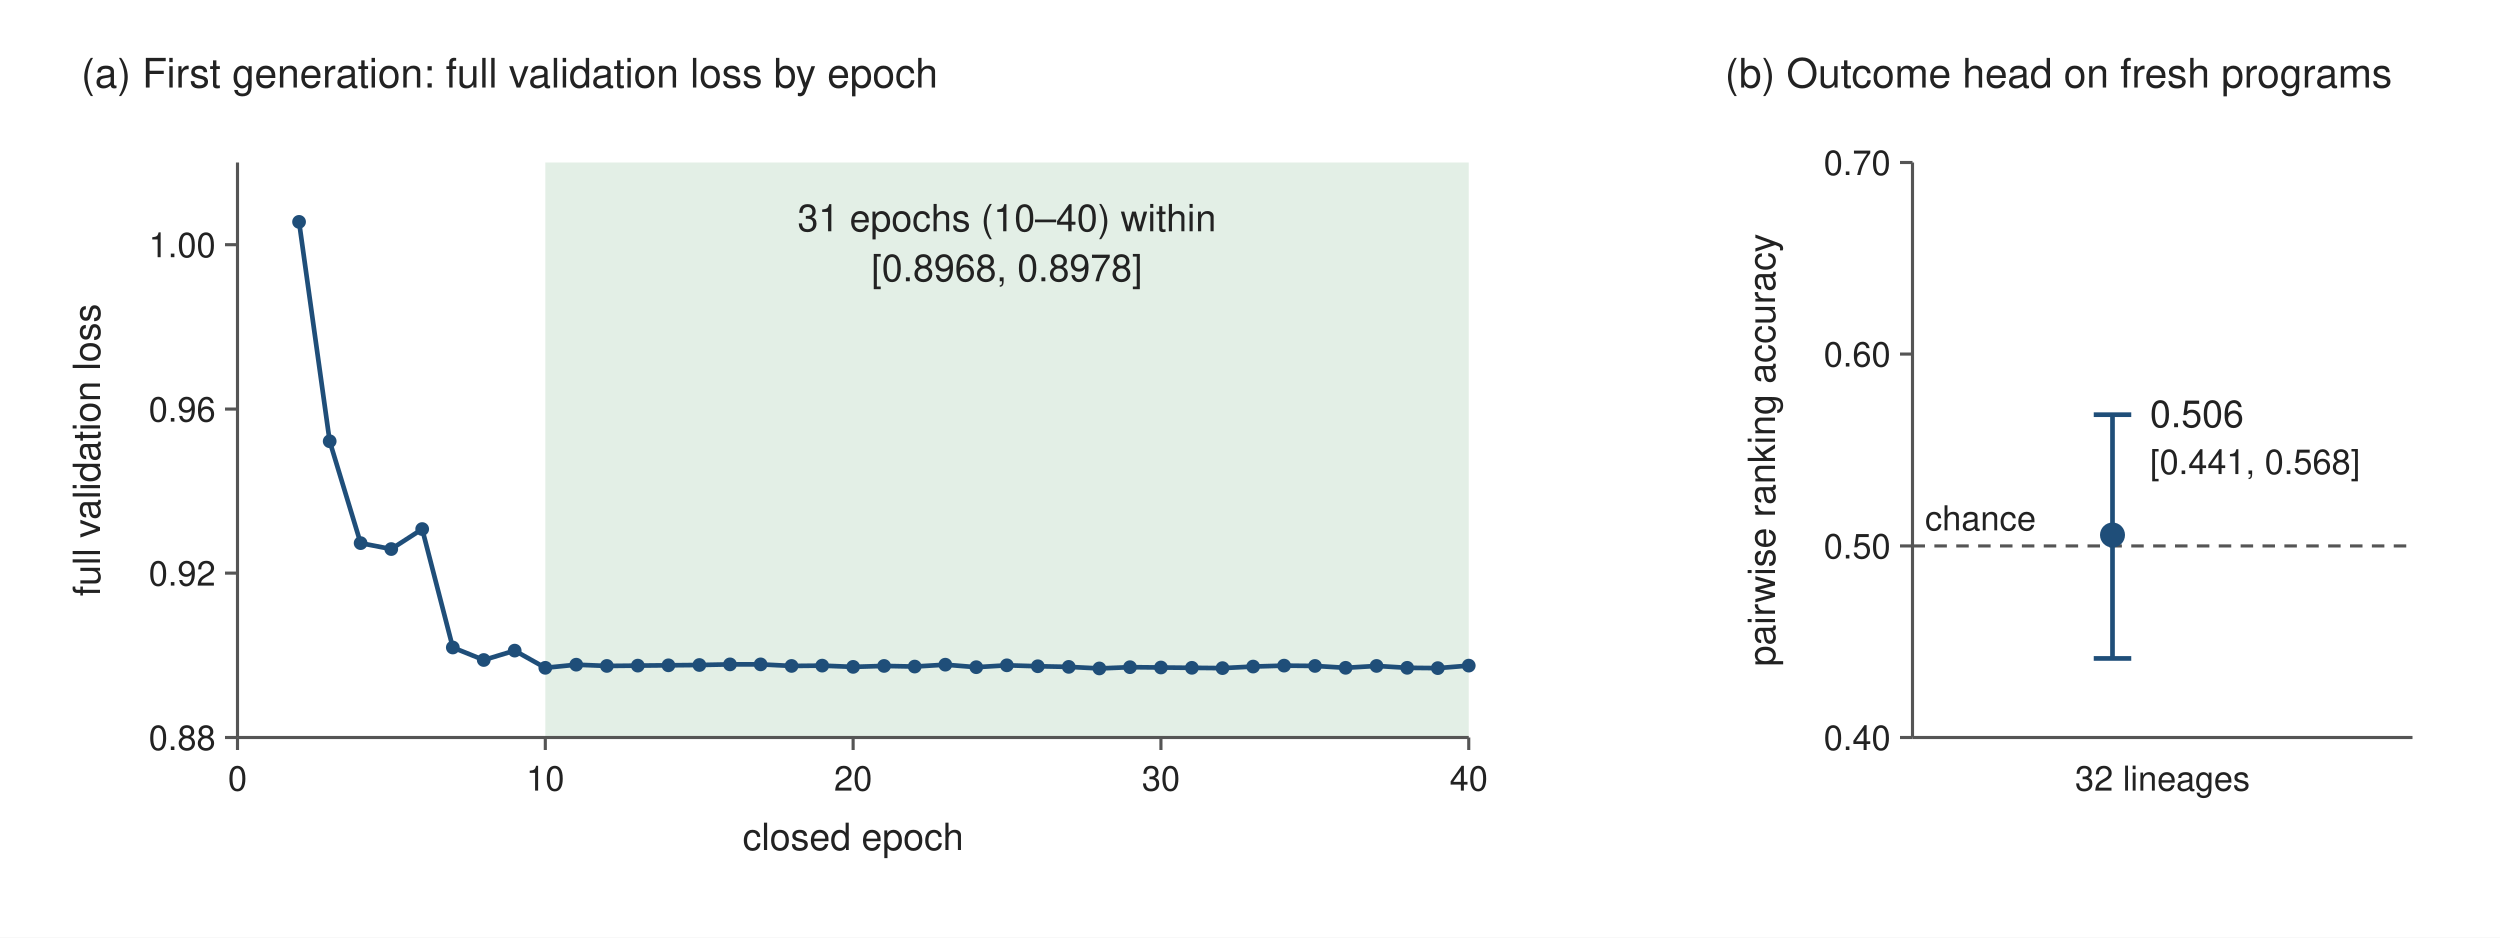
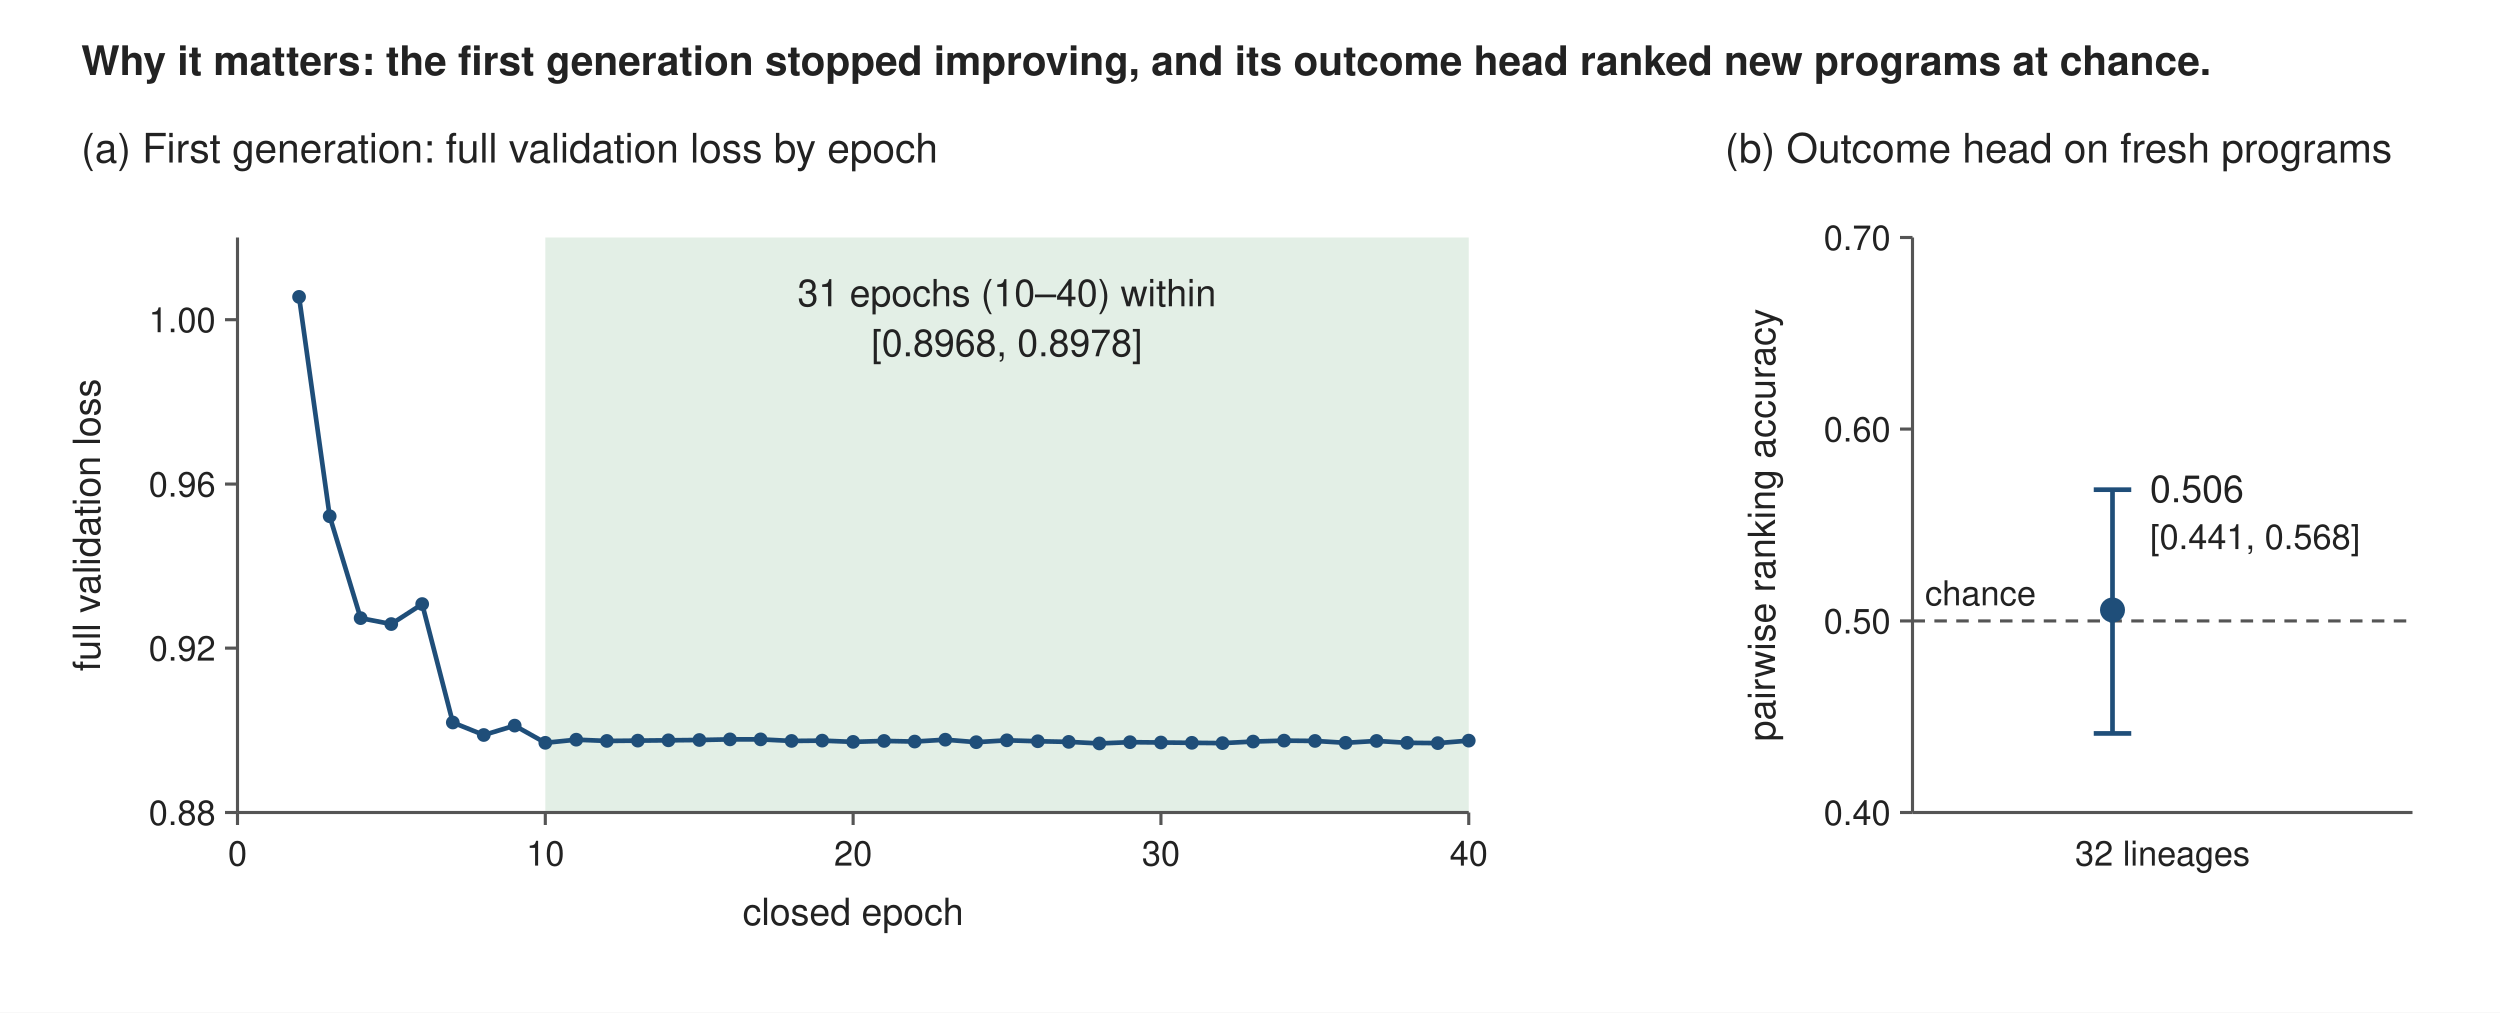
- <svg xmlns="http://www.w3.org/2000/svg" width="800" height="300" viewBox="0 0 800 300" font-family="Helvetica, Arial, sans-serif">
-   <rect x="0" y="0" width="800" height="300" fill="white" />
-   <text x="26.0" y="28.0" text-anchor="start" font-size="13" fill="#222222">(a) First generation: full validation loss by epoch</text>
-   <rect x="174.5" y="52.0" width="295.5" height="184.0" fill="#e3efe6" />
-   <text x="322.2" y="74.0" text-anchor="middle" font-size="12" fill="#222222">31 epochs (10–40) within</text>
-   <text x="322.2" y="90.0" text-anchor="middle" font-size="12" fill="#222222">[0.8968, 0.8978]</text>
-   <line x1="76.0" y1="52.0" x2="76.0" y2="236.0" stroke="#555555" stroke-width="1" />
-   <line x1="76.0" y1="236.0" x2="470.0" y2="236.0" stroke="#555555" stroke-width="1" />
-   <line x1="72.0" y1="236.0" x2="76.0" y2="236.0" stroke="#555555" stroke-width="1" />
-   <text x="69.0" y="240.0" text-anchor="end" font-size="11" fill="#222222">0.88</text>
-   <line x1="72.0" y1="183.4" x2="76.0" y2="183.4" stroke="#555555" stroke-width="1" />
-   <text x="69.0" y="187.4" text-anchor="end" font-size="11" fill="#222222">0.92</text>
-   <line x1="72.0" y1="130.9" x2="76.0" y2="130.9" stroke="#555555" stroke-width="1" />
-   <text x="69.0" y="134.9" text-anchor="end" font-size="11" fill="#222222">0.96</text>
-   <line x1="72.0" y1="78.3" x2="76.0" y2="78.3" stroke="#555555" stroke-width="1" />
-   <text x="69.0" y="82.3" text-anchor="end" font-size="11" fill="#222222">1.00</text>
-   <text x="32.0" y="144.0" text-anchor="middle" font-size="12" fill="#222222" transform="rotate(-90 32.0 144.0)">full validation loss</text>
-   <line x1="76.0" y1="236.0" x2="76.0" y2="240.0" stroke="#555555" stroke-width="1" />
-   <text x="76.0" y="253.0" text-anchor="middle" font-size="11" fill="#222222">0</text>
-   <line x1="174.5" y1="236.0" x2="174.5" y2="240.0" stroke="#555555" stroke-width="1" />
-   <text x="174.5" y="253.0" text-anchor="middle" font-size="11" fill="#222222">10</text>
-   <line x1="273.0" y1="236.0" x2="273.0" y2="240.0" stroke="#555555" stroke-width="1" />
-   <text x="273.0" y="253.0" text-anchor="middle" font-size="11" fill="#222222">20</text>
-   <line x1="371.5" y1="236.0" x2="371.5" y2="240.0" stroke="#555555" stroke-width="1" />
-   <text x="371.5" y="253.0" text-anchor="middle" font-size="11" fill="#222222">30</text>
-   <line x1="470.0" y1="236.0" x2="470.0" y2="240.0" stroke="#555555" stroke-width="1" />
-   <text x="470.0" y="253.0" text-anchor="middle" font-size="11" fill="#222222">40</text>
-   <text x="273.0" y="272.0" text-anchor="middle" font-size="12" fill="#222222">closed epoch</text>
-   <polyline points="95.7,71.0 105.5,141.2 115.4,173.8 125.2,175.7 135.1,169.3 144.9,207.2 154.8,211.2 164.7,208.2 174.5,213.7 184.4,212.7 194.2,213.1 204.1,213.0 213.9,212.9 223.8,212.8 233.6,212.6 243.4,212.6 253.3,213.1 263.1,213.0 273.0,213.4 282.9,213.1 292.7,213.3 302.5,212.7 312.4,213.5 322.2,212.9 332.1,213.2 342.0,213.4 351.8,213.9 361.6,213.5 371.5,213.6 381.4,213.7 391.2,213.8 401.0,213.3 410.9,213.0 420.8,213.1 430.6,213.7 440.5,213.1 450.3,213.7 460.1,213.8 470.0,213.0" fill="none" stroke="#1f4e79" stroke-width="1.5" />
-   <circle cx="95.7" cy="71.0" r="2.2" fill="#1f4e79" />
-   <circle cx="105.5" cy="141.2" r="2.2" fill="#1f4e79" />
-   <circle cx="115.4" cy="173.8" r="2.2" fill="#1f4e79" />
-   <circle cx="125.2" cy="175.7" r="2.2" fill="#1f4e79" />
-   <circle cx="135.1" cy="169.3" r="2.2" fill="#1f4e79" />
-   <circle cx="144.9" cy="207.2" r="2.2" fill="#1f4e79" />
-   <circle cx="154.8" cy="211.2" r="2.2" fill="#1f4e79" />
-   <circle cx="164.7" cy="208.2" r="2.2" fill="#1f4e79" />
-   <circle cx="174.5" cy="213.7" r="2.2" fill="#1f4e79" />
-   <circle cx="184.4" cy="212.7" r="2.2" fill="#1f4e79" />
-   <circle cx="194.2" cy="213.1" r="2.2" fill="#1f4e79" />
-   <circle cx="204.1" cy="213.0" r="2.2" fill="#1f4e79" />
-   <circle cx="213.9" cy="212.9" r="2.2" fill="#1f4e79" />
-   <circle cx="223.8" cy="212.8" r="2.2" fill="#1f4e79" />
-   <circle cx="233.6" cy="212.6" r="2.2" fill="#1f4e79" />
-   <circle cx="243.4" cy="212.6" r="2.2" fill="#1f4e79" />
-   <circle cx="253.3" cy="213.1" r="2.2" fill="#1f4e79" />
-   <circle cx="263.1" cy="213.0" r="2.2" fill="#1f4e79" />
-   <circle cx="273.0" cy="213.4" r="2.2" fill="#1f4e79" />
-   <circle cx="282.9" cy="213.1" r="2.2" fill="#1f4e79" />
-   <circle cx="292.7" cy="213.3" r="2.2" fill="#1f4e79" />
-   <circle cx="302.5" cy="212.7" r="2.2" fill="#1f4e79" />
-   <circle cx="312.4" cy="213.5" r="2.2" fill="#1f4e79" />
-   <circle cx="322.2" cy="212.9" r="2.2" fill="#1f4e79" />
-   <circle cx="332.1" cy="213.2" r="2.2" fill="#1f4e79" />
-   <circle cx="342.0" cy="213.4" r="2.2" fill="#1f4e79" />
-   <circle cx="351.8" cy="213.9" r="2.2" fill="#1f4e79" />
-   <circle cx="361.6" cy="213.5" r="2.2" fill="#1f4e79" />
-   <circle cx="371.5" cy="213.6" r="2.2" fill="#1f4e79" />
-   <circle cx="381.4" cy="213.7" r="2.2" fill="#1f4e79" />
-   <circle cx="391.2" cy="213.8" r="2.2" fill="#1f4e79" />
-   <circle cx="401.0" cy="213.3" r="2.2" fill="#1f4e79" />
-   <circle cx="410.9" cy="213.0" r="2.2" fill="#1f4e79" />
-   <circle cx="420.8" cy="213.1" r="2.2" fill="#1f4e79" />
-   <circle cx="430.6" cy="213.7" r="2.2" fill="#1f4e79" />
-   <circle cx="440.5" cy="213.1" r="2.2" fill="#1f4e79" />
-   <circle cx="450.3" cy="213.7" r="2.2" fill="#1f4e79" />
-   <circle cx="460.1" cy="213.8" r="2.2" fill="#1f4e79" />
-   <circle cx="470.0" cy="213.0" r="2.2" fill="#1f4e79" />
-   <text x="552.0" y="28.0" text-anchor="start" font-size="13" fill="#222222">(b) Outcome head on fresh programs</text>
-   <line x1="612.0" y1="52.0" x2="612.0" y2="236.0" stroke="#555555" stroke-width="1" />
-   <line x1="612.0" y1="236.0" x2="772.0" y2="236.0" stroke="#555555" stroke-width="1" />
-   <line x1="608.0" y1="236.0" x2="612.0" y2="236.0" stroke="#555555" stroke-width="1" />
-   <text x="605.0" y="240.0" text-anchor="end" font-size="11" fill="#222222">0.40</text>
-   <line x1="608.0" y1="174.7" x2="612.0" y2="174.7" stroke="#555555" stroke-width="1" />
-   <text x="605.0" y="178.7" text-anchor="end" font-size="11" fill="#222222">0.50</text>
-   <line x1="608.0" y1="113.3" x2="612.0" y2="113.3" stroke="#555555" stroke-width="1" />
-   <text x="605.0" y="117.3" text-anchor="end" font-size="11" fill="#222222">0.60</text>
-   <line x1="608.0" y1="52.0" x2="612.0" y2="52.0" stroke="#555555" stroke-width="1" />
-   <text x="605.0" y="56.0" text-anchor="end" font-size="11" fill="#222222">0.70</text>
-   <text x="568.0" y="144.0" text-anchor="middle" font-size="12" fill="#222222" transform="rotate(-90 568.0 144.0)">pairwise ranking accuracy</text>
-   <line x1="612.0" y1="174.7" x2="772.0" y2="174.7" stroke="#555555" stroke-width="1" stroke-dasharray="4 3" />
-   <text x="616.0" y="169.7" text-anchor="start" font-size="11" fill="#222222">chance</text>
-   <line x1="676.0" y1="210.7" x2="676.0" y2="132.7" stroke="#1f4e79" stroke-width="1.5" />
-   <line x1="670.0" y1="210.7" x2="682.0" y2="210.7" stroke="#1f4e79" stroke-width="1.5" />
-   <line x1="670.0" y1="132.7" x2="682.0" y2="132.7" stroke="#1f4e79" stroke-width="1.5" />
-   <circle cx="676.0" cy="171.2" r="4" fill="#1f4e79" />
-   <text x="688.0" y="136.7" text-anchor="start" font-size="12" fill="#222222">0.506</text>
-   <text x="688.0" y="151.7" text-anchor="start" font-size="11" fill="#222222">[0.441, 0.568]</text>
-   <text x="692.0" y="253.0" text-anchor="middle" font-size="11" fill="#222222">32 lineages</text>
+ <svg xmlns="http://www.w3.org/2000/svg" width="800" height="324" viewBox="0 0 800 324" font-family="Helvetica, Arial, sans-serif">
+   <rect x="0" y="0" width="800" height="324" fill="white" />
+   <text x="26.0" y="24.0" text-anchor="start" font-size="13" font-weight="bold" fill="#222222">Why it matters: the first generation stopped improving, and its outcome head ranked new programs at chance.</text>
+   <text x="26.0" y="52.0" text-anchor="start" font-size="13" fill="#222222">(a) First generation: full validation loss by epoch</text>
+   <rect x="174.5" y="76.0" width="295.5" height="184.0" fill="#e3efe6" />
+   <text x="322.2" y="98.0" text-anchor="middle" font-size="12" fill="#222222">31 epochs (10–40) within</text>
+   <text x="322.2" y="114.0" text-anchor="middle" font-size="12" fill="#222222">[0.8968, 0.8978]</text>
+   <line x1="76.0" y1="76.0" x2="76.0" y2="260.0" stroke="#555555" stroke-width="1" />
+   <line x1="76.0" y1="260.0" x2="470.0" y2="260.0" stroke="#555555" stroke-width="1" />
+   <line x1="72.0" y1="260.0" x2="76.0" y2="260.0" stroke="#555555" stroke-width="1" />
+   <text x="69.0" y="264.0" text-anchor="end" font-size="11" fill="#222222">0.88</text>
+   <line x1="72.0" y1="207.4" x2="76.0" y2="207.4" stroke="#555555" stroke-width="1" />
+   <text x="69.0" y="211.4" text-anchor="end" font-size="11" fill="#222222">0.92</text>
+   <line x1="72.0" y1="154.9" x2="76.0" y2="154.9" stroke="#555555" stroke-width="1" />
+   <text x="69.0" y="158.9" text-anchor="end" font-size="11" fill="#222222">0.96</text>
+   <line x1="72.0" y1="102.3" x2="76.0" y2="102.3" stroke="#555555" stroke-width="1" />
+   <text x="69.0" y="106.3" text-anchor="end" font-size="11" fill="#222222">1.00</text>
+   <text x="32.0" y="168.0" text-anchor="middle" font-size="12" fill="#222222" transform="rotate(-90 32.0 168.0)">full validation loss</text>
+   <line x1="76.0" y1="260.0" x2="76.0" y2="264.0" stroke="#555555" stroke-width="1" />
+   <text x="76.0" y="277.0" text-anchor="middle" font-size="11" fill="#222222">0</text>
+   <line x1="174.5" y1="260.0" x2="174.5" y2="264.0" stroke="#555555" stroke-width="1" />
+   <text x="174.5" y="277.0" text-anchor="middle" font-size="11" fill="#222222">10</text>
+   <line x1="273.0" y1="260.0" x2="273.0" y2="264.0" stroke="#555555" stroke-width="1" />
+   <text x="273.0" y="277.0" text-anchor="middle" font-size="11" fill="#222222">20</text>
+   <line x1="371.5" y1="260.0" x2="371.5" y2="264.0" stroke="#555555" stroke-width="1" />
+   <text x="371.5" y="277.0" text-anchor="middle" font-size="11" fill="#222222">30</text>
+   <line x1="470.0" y1="260.0" x2="470.0" y2="264.0" stroke="#555555" stroke-width="1" />
+   <text x="470.0" y="277.0" text-anchor="middle" font-size="11" fill="#222222">40</text>
+   <text x="273.0" y="296.0" text-anchor="middle" font-size="12" fill="#222222">closed epoch</text>
+   <polyline points="95.7,95.0 105.5,165.2 115.4,197.8 125.2,199.7 135.1,193.3 144.9,231.2 154.8,235.2 164.7,232.2 174.5,237.7 184.4,236.7 194.2,237.1 204.1,237.0 213.9,236.9 223.8,236.8 233.6,236.6 243.4,236.6 253.3,237.1 263.1,237.0 273.0,237.4 282.9,237.1 292.7,237.3 302.5,236.7 312.4,237.5 322.2,236.9 332.1,237.2 342.0,237.4 351.8,237.9 361.6,237.5 371.5,237.6 381.4,237.7 391.2,237.8 401.0,237.3 410.9,237.0 420.8,237.1 430.6,237.7 440.5,237.1 450.3,237.7 460.1,237.8 470.0,237.0" fill="none" stroke="#1f4e79" stroke-width="1.5" />
+   <circle cx="95.7" cy="95.0" r="2.2" fill="#1f4e79" />
+   <circle cx="105.5" cy="165.2" r="2.2" fill="#1f4e79" />
+   <circle cx="115.4" cy="197.8" r="2.2" fill="#1f4e79" />
+   <circle cx="125.2" cy="199.7" r="2.2" fill="#1f4e79" />
+   <circle cx="135.1" cy="193.3" r="2.2" fill="#1f4e79" />
+   <circle cx="144.9" cy="231.2" r="2.2" fill="#1f4e79" />
+   <circle cx="154.8" cy="235.2" r="2.2" fill="#1f4e79" />
+   <circle cx="164.7" cy="232.2" r="2.2" fill="#1f4e79" />
+   <circle cx="174.5" cy="237.7" r="2.2" fill="#1f4e79" />
+   <circle cx="184.4" cy="236.7" r="2.2" fill="#1f4e79" />
+   <circle cx="194.2" cy="237.1" r="2.2" fill="#1f4e79" />
+   <circle cx="204.1" cy="237.0" r="2.2" fill="#1f4e79" />
+   <circle cx="213.9" cy="236.9" r="2.2" fill="#1f4e79" />
+   <circle cx="223.8" cy="236.8" r="2.2" fill="#1f4e79" />
+   <circle cx="233.6" cy="236.6" r="2.2" fill="#1f4e79" />
+   <circle cx="243.4" cy="236.6" r="2.2" fill="#1f4e79" />
+   <circle cx="253.3" cy="237.1" r="2.2" fill="#1f4e79" />
+   <circle cx="263.1" cy="237.0" r="2.2" fill="#1f4e79" />
+   <circle cx="273.0" cy="237.4" r="2.2" fill="#1f4e79" />
+   <circle cx="282.9" cy="237.1" r="2.2" fill="#1f4e79" />
+   <circle cx="292.7" cy="237.3" r="2.2" fill="#1f4e79" />
+   <circle cx="302.5" cy="236.7" r="2.2" fill="#1f4e79" />
+   <circle cx="312.4" cy="237.5" r="2.2" fill="#1f4e79" />
+   <circle cx="322.2" cy="236.9" r="2.2" fill="#1f4e79" />
+   <circle cx="332.1" cy="237.2" r="2.2" fill="#1f4e79" />
+   <circle cx="342.0" cy="237.4" r="2.2" fill="#1f4e79" />
+   <circle cx="351.8" cy="237.9" r="2.2" fill="#1f4e79" />
+   <circle cx="361.6" cy="237.5" r="2.2" fill="#1f4e79" />
+   <circle cx="371.5" cy="237.6" r="2.2" fill="#1f4e79" />
+   <circle cx="381.4" cy="237.7" r="2.2" fill="#1f4e79" />
+   <circle cx="391.2" cy="237.8" r="2.2" fill="#1f4e79" />
+   <circle cx="401.0" cy="237.3" r="2.2" fill="#1f4e79" />
+   <circle cx="410.9" cy="237.0" r="2.2" fill="#1f4e79" />
+   <circle cx="420.8" cy="237.1" r="2.2" fill="#1f4e79" />
+   <circle cx="430.6" cy="237.7" r="2.2" fill="#1f4e79" />
+   <circle cx="440.5" cy="237.1" r="2.2" fill="#1f4e79" />
+   <circle cx="450.3" cy="237.7" r="2.2" fill="#1f4e79" />
+   <circle cx="460.1" cy="237.8" r="2.2" fill="#1f4e79" />
+   <circle cx="470.0" cy="237.0" r="2.2" fill="#1f4e79" />
+   <text x="552.0" y="52.0" text-anchor="start" font-size="13" fill="#222222">(b) Outcome head on fresh programs</text>
+   <line x1="612.0" y1="76.0" x2="612.0" y2="260.0" stroke="#555555" stroke-width="1" />
+   <line x1="612.0" y1="260.0" x2="772.0" y2="260.0" stroke="#555555" stroke-width="1" />
+   <line x1="608.0" y1="260.0" x2="612.0" y2="260.0" stroke="#555555" stroke-width="1" />
+   <text x="605.0" y="264.0" text-anchor="end" font-size="11" fill="#222222">0.40</text>
+   <line x1="608.0" y1="198.7" x2="612.0" y2="198.7" stroke="#555555" stroke-width="1" />
+   <text x="605.0" y="202.7" text-anchor="end" font-size="11" fill="#222222">0.50</text>
+   <line x1="608.0" y1="137.3" x2="612.0" y2="137.3" stroke="#555555" stroke-width="1" />
+   <text x="605.0" y="141.3" text-anchor="end" font-size="11" fill="#222222">0.60</text>
+   <line x1="608.0" y1="76.0" x2="612.0" y2="76.0" stroke="#555555" stroke-width="1" />
+   <text x="605.0" y="80.0" text-anchor="end" font-size="11" fill="#222222">0.70</text>
+   <text x="568.0" y="168.0" text-anchor="middle" font-size="12" fill="#222222" transform="rotate(-90 568.0 168.0)">pairwise ranking accuracy</text>
+   <line x1="612.0" y1="198.7" x2="772.0" y2="198.7" stroke="#555555" stroke-width="1" stroke-dasharray="4 3" />
+   <text x="616.0" y="193.7" text-anchor="start" font-size="11" fill="#222222">chance</text>
+   <line x1="676.0" y1="234.7" x2="676.0" y2="156.7" stroke="#1f4e79" stroke-width="1.5" />
+   <line x1="670.0" y1="234.7" x2="682.0" y2="234.7" stroke="#1f4e79" stroke-width="1.5" />
+   <line x1="670.0" y1="156.7" x2="682.0" y2="156.7" stroke="#1f4e79" stroke-width="1.5" />
+   <circle cx="676.0" cy="195.2" r="4" fill="#1f4e79" />
+   <text x="688.0" y="160.7" text-anchor="start" font-size="12" fill="#222222">0.506</text>
+   <text x="688.0" y="175.7" text-anchor="start" font-size="11" fill="#222222">[0.441, 0.568]</text>
+   <text x="692.0" y="277.0" text-anchor="middle" font-size="11" fill="#222222">32 lineages</text>
</svg>
